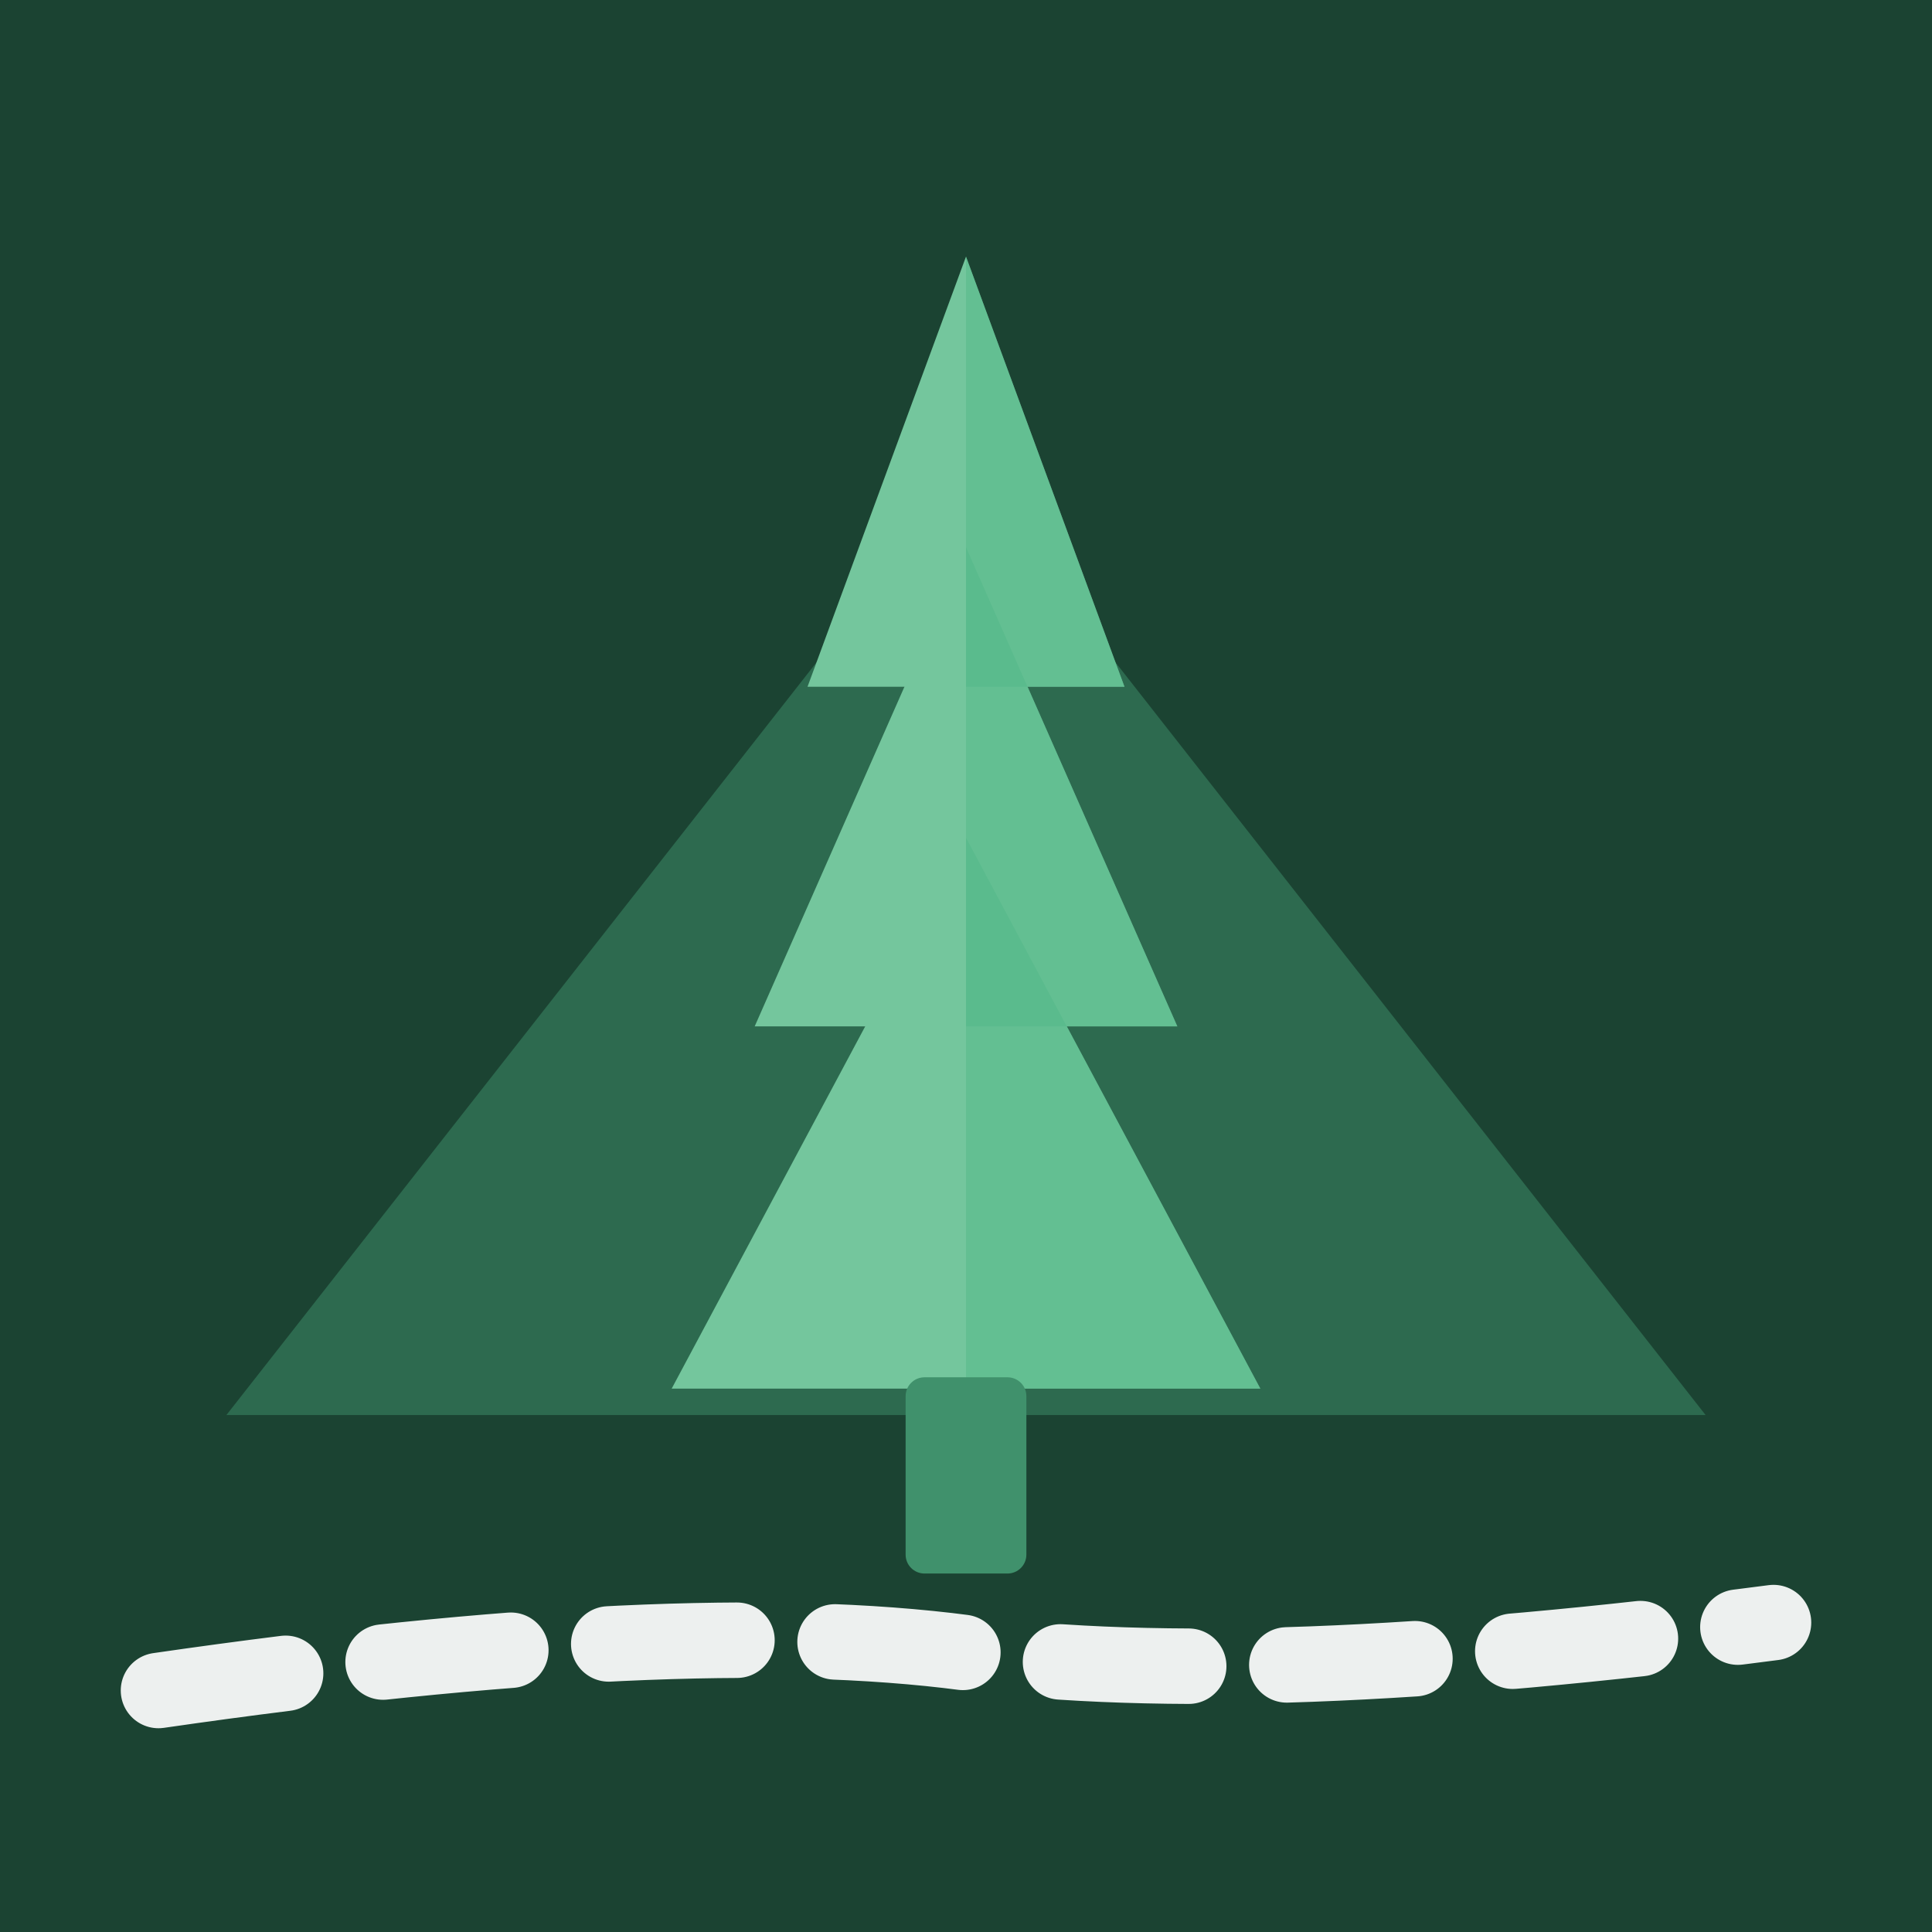
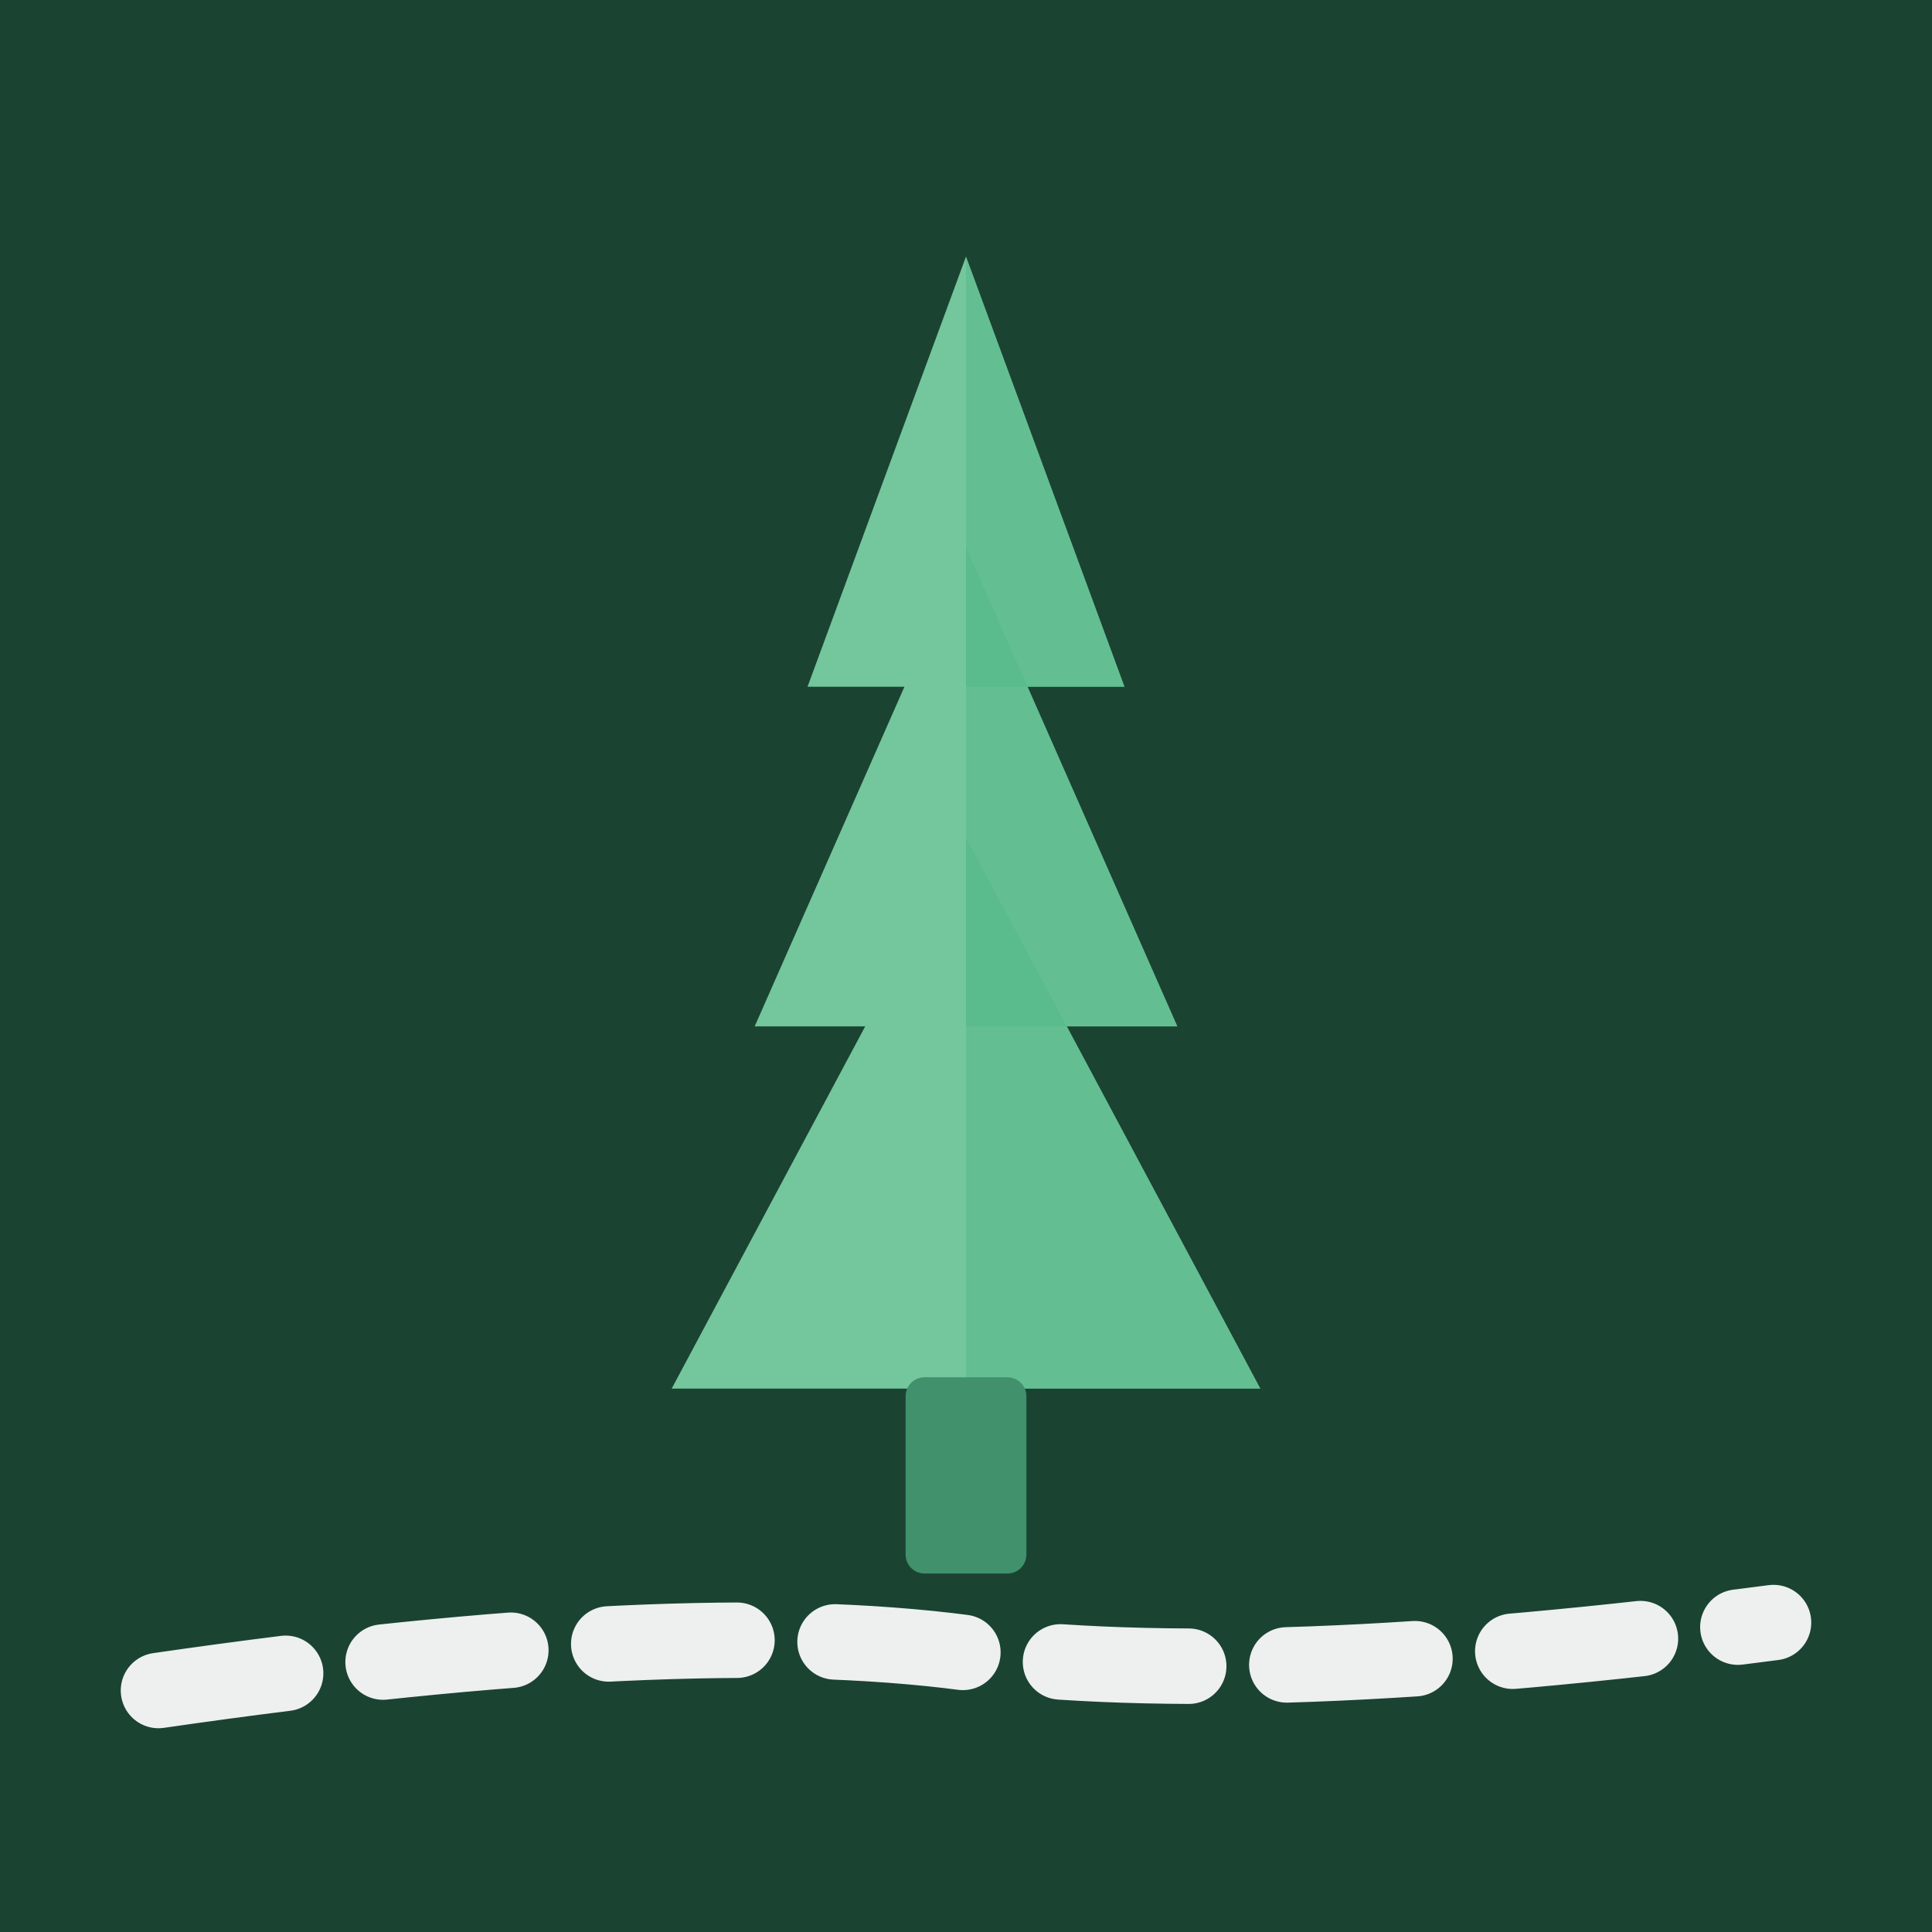
<svg xmlns="http://www.w3.org/2000/svg" viewBox="0 0 512 512" width="512" height="512">
  <rect width="512" height="512" fill="#1b4332" />
-   <path d="M60 375 L256 125 L452 375 Z" fill="#2d6a4f" />
  <path d="M256 68 L298 182 L214 182 Z" fill="#74c69d" />
  <path d="M256 145 L312 272 L200 272 Z" fill="#74c69d" />
  <path d="M256 222 L334 368 L178 368 Z" fill="#74c69d" />
  <path d="M256 68  L298 182 L256 182 Z" fill="#52b788" opacity="0.5" />
  <path d="M256 145 L312 272 L256 272 Z" fill="#52b788" opacity="0.5" />
  <path d="M256 222 L334 368 L256 368 Z" fill="#52b788" opacity="0.5" />
  <rect x="240" y="365" width="32" height="52" rx="5" fill="#40916c" />
  <path d="M42 448 Q180 428 256 438 Q332 448 470 430" fill="none" stroke="white" stroke-width="20" stroke-dasharray="34,26" stroke-linecap="round" opacity="0.92" />
</svg>
